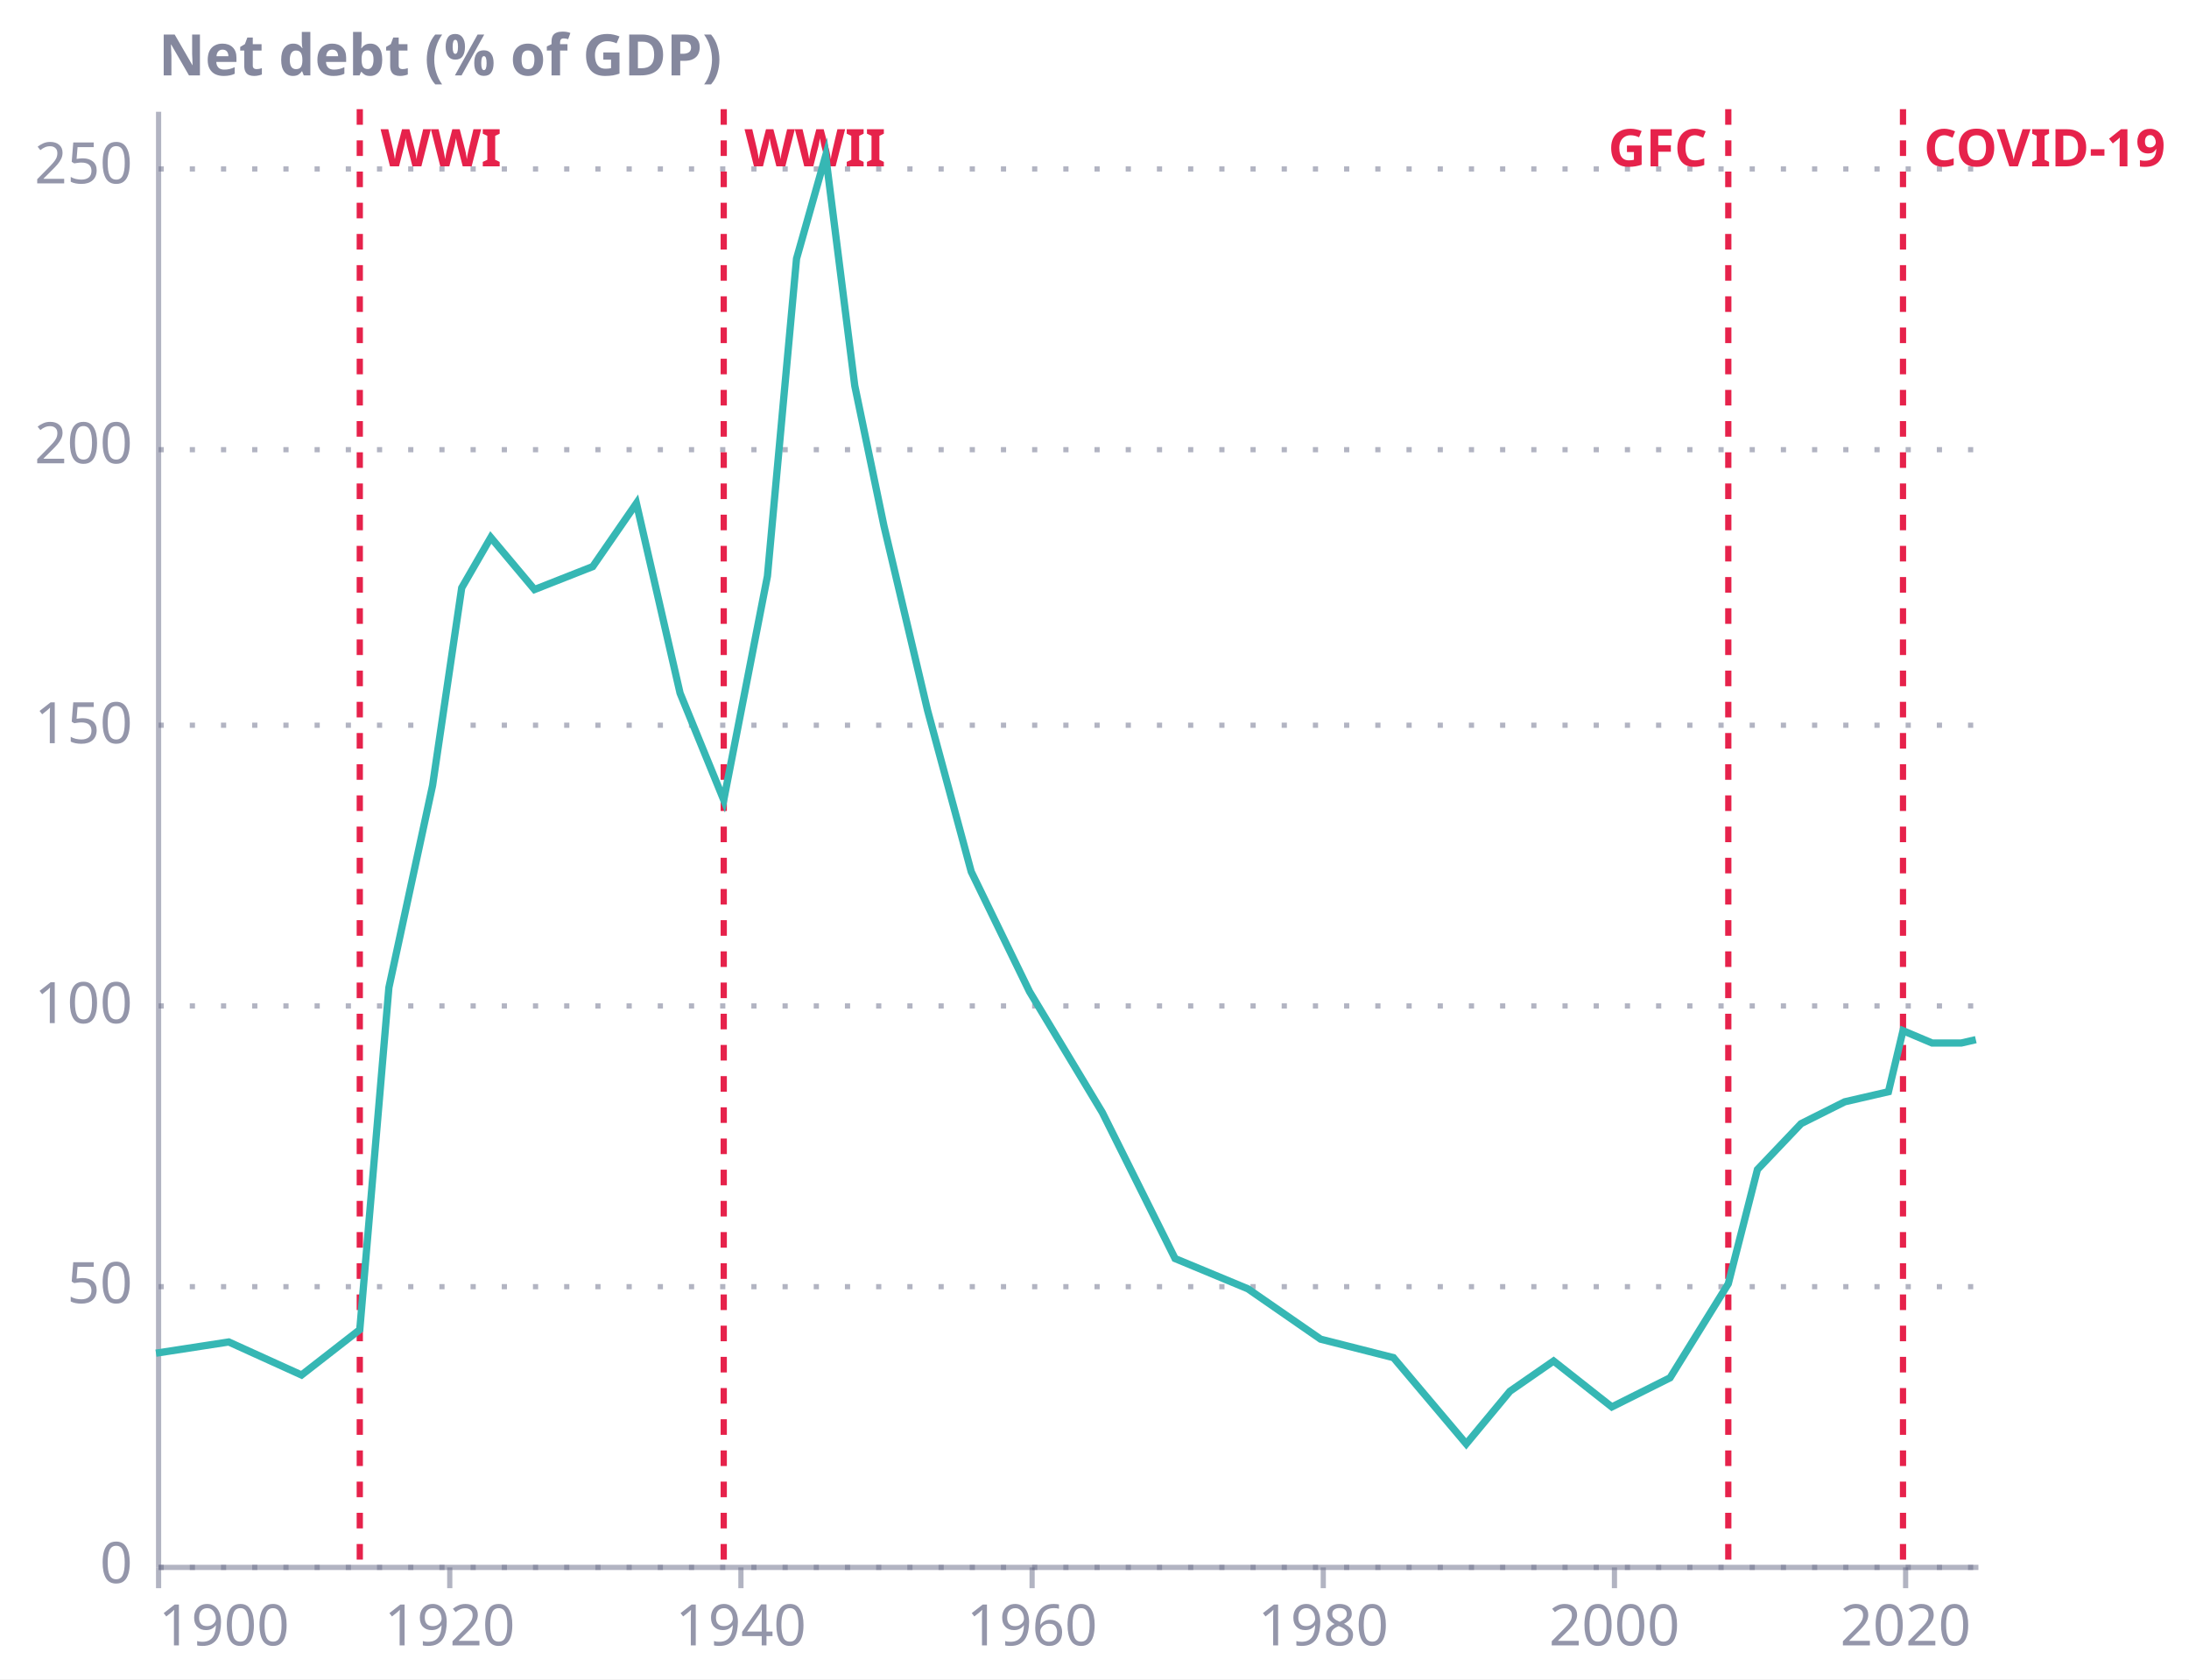
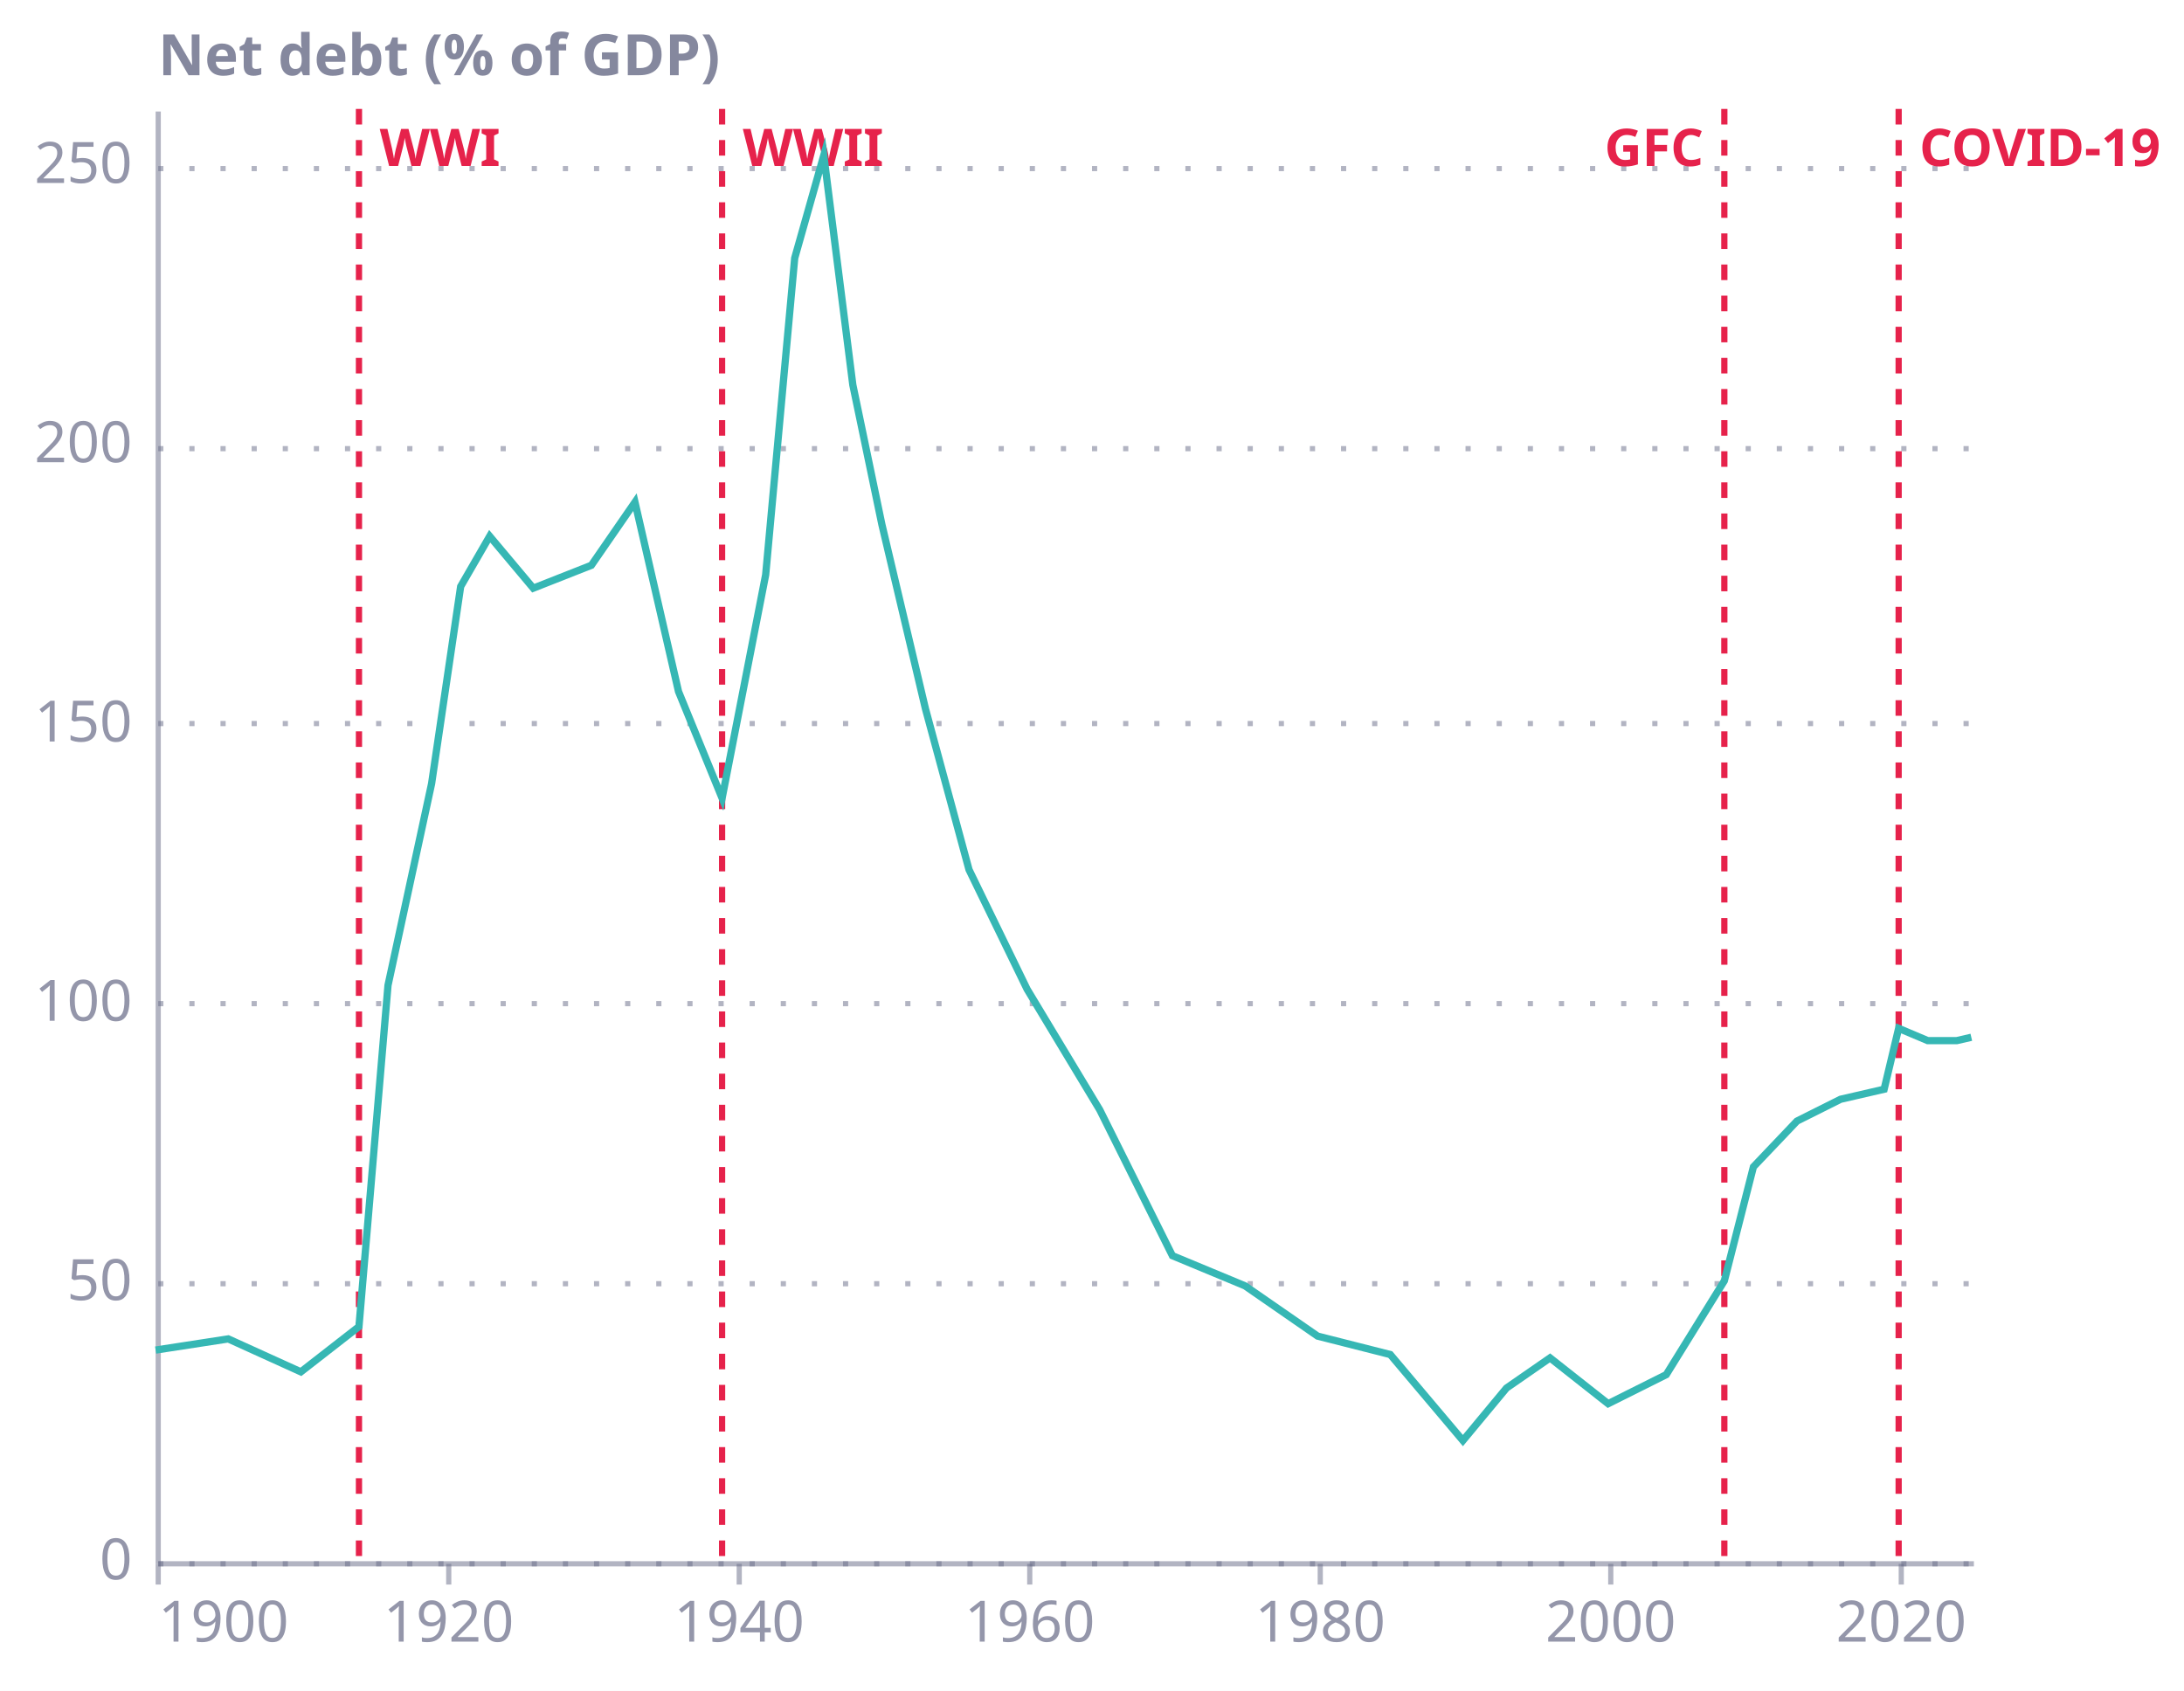
- <svg xmlns="http://www.w3.org/2000/svg" version="1.1" class="marks" width="421" height="323" viewBox="0 0 421 323">
-   <rect width="421" height="323" fill="white" />
+ <svg xmlns="http://www.w3.org/2000/svg" version="1.1" class="marks" width="421" height="326" viewBox="0 0 421 326">
+   <rect width="421" height="326" fill="white" />
  <g fill="none" stroke-miterlimit="10" transform="translate(30,21)">
    <g class="mark-group role-frame root" role="graphics-object" aria-roledescription="group mark container">
      <g transform="translate(0,0)">
        <path class="background" aria-hidden="true" d="M0.5,0.5h350v280h-350Z" />
        <g>
          <g class="mark-group role-axis" aria-hidden="true">
            <g transform="translate(0.5,0.5)">
              <path class="background" aria-hidden="true" d="M0,0h0v0h0Z" pointer-events="none" />
              <g>
                <g class="mark-rule role-axis-grid" pointer-events="none">
                  <line transform="translate(0,280)" x2="350" y2="0" stroke="#676A86" stroke-opacity="0.5" stroke-width="1" stroke-dasharray="1,5" opacity="1" />
                  <line transform="translate(0,226)" x2="350" y2="0" stroke="#676A86" stroke-opacity="0.5" stroke-width="1" stroke-dasharray="1,5" opacity="1" />
                  <line transform="translate(0,172)" x2="350" y2="0" stroke="#676A86" stroke-opacity="0.5" stroke-width="1" stroke-dasharray="1,5" opacity="1" />
                  <line transform="translate(0,118)" x2="350" y2="0" stroke="#676A86" stroke-opacity="0.5" stroke-width="1" stroke-dasharray="1,5" opacity="1" />
                  <line transform="translate(0,65)" x2="350" y2="0" stroke="#676A86" stroke-opacity="0.5" stroke-width="1" stroke-dasharray="1,5" opacity="1" />
                  <line transform="translate(0,11)" x2="350" y2="0" stroke="#676A86" stroke-opacity="0.5" stroke-width="1" stroke-dasharray="1,5" opacity="1" />
                </g>
              </g>
              <path class="foreground" aria-hidden="true" d="" pointer-events="none" display="none" />
            </g>
          </g>
          <g class="mark-group role-axis" role="graphics-symbol" aria-roledescription="axis" aria-label="X-axis for a time scale with values from 1900 to 2025">
            <g transform="translate(0.5,280.5)">
              <path class="background" aria-hidden="true" d="M0,0h0v0h0Z" pointer-events="none" />
              <g>
                <g class="mark-rule role-axis-tick" pointer-events="none">
                  <line transform="translate(0,0)" x2="0" y2="4" stroke="#676A86" stroke-opacity="0.5" stroke-width="1" opacity="1" />
                  <line transform="translate(56,0)" x2="0" y2="4" stroke="#676A86" stroke-opacity="0.5" stroke-width="1" opacity="1" />
                  <line transform="translate(112,0)" x2="0" y2="4" stroke="#676A86" stroke-opacity="0.5" stroke-width="1" opacity="1" />
                  <line transform="translate(168,0)" x2="0" y2="4" stroke="#676A86" stroke-opacity="0.5" stroke-width="1" opacity="1" />
                  <line transform="translate(224,0)" x2="0" y2="4" stroke="#676A86" stroke-opacity="0.5" stroke-width="1" opacity="1" />
                  <line transform="translate(280,0)" x2="0" y2="4" stroke="#676A86" stroke-opacity="0.5" stroke-width="1" opacity="1" />
                  <line transform="translate(336,0)" x2="0" y2="4" stroke="#676A86" stroke-opacity="0.5" stroke-width="1" opacity="1" />
                </g>
                <g class="mark-text role-axis-label" pointer-events="none">
                  <text text-anchor="start" transform="translate(0,15)" font-family="Circular Std" font-size="11px" fill="#676A86" fill-opacity="0.7" opacity="1">1900</text>
                  <text text-anchor="middle" transform="translate(55.99264,15)" font-family="Circular Std" font-size="11px" fill="#676A86" fill-opacity="0.7" opacity="1">1920</text>
                  <text text-anchor="middle" transform="translate(111.9929,15)" font-family="Circular Std" font-size="11px" fill="#676A86" fill-opacity="0.7" opacity="1">1940</text>
                  <text text-anchor="middle" transform="translate(167.9933,15)" font-family="Circular Std" font-size="11px" fill="#676A86" fill-opacity="0.7" opacity="1">1960</text>
                  <text text-anchor="middle" transform="translate(223.9936,15)" font-family="Circular Std" font-size="11px" fill="#676A86" fill-opacity="0.7" opacity="1">1980</text>
                  <text text-anchor="middle" transform="translate(279.9939,15)" font-family="Circular Std" font-size="11px" fill="#676A86" fill-opacity="0.7" opacity="1">2000</text>
                  <text text-anchor="middle" transform="translate(335.9942,15)" font-family="Circular Std" font-size="11px" fill="#676A86" fill-opacity="0.7" opacity="1">2020</text>
                </g>
                <g class="mark-rule role-axis-domain" pointer-events="none">
                  <line transform="translate(0,0)" x2="350" y2="0" stroke="#676A86" stroke-opacity="0.5" stroke-width="1" opacity="1" />
                </g>
              </g>
              <path class="foreground" aria-hidden="true" d="" pointer-events="none" display="none" />
            </g>
          </g>
          <g class="mark-group role-axis" role="graphics-symbol" aria-roledescription="axis" aria-label="Y-axis titled 'Net debt (% of GDP)' for a linear scale with values from 0 to 260">
            <g transform="translate(0.5,0.5)">
              <path class="background" aria-hidden="true" d="M0,0h0v0h0Z" pointer-events="none" />
              <g>
                <g class="mark-text role-axis-label" pointer-events="none">
                  <text text-anchor="end" transform="translate(-5,283)" font-family="Circular Std" font-size="11px" fill="#676A86" fill-opacity="0.7" opacity="1">0</text>
                  <text text-anchor="end" transform="translate(-5,229.1538)" font-family="Circular Std" font-size="11px" fill="#676A86" fill-opacity="0.7" opacity="1">50</text>
                  <text text-anchor="end" transform="translate(-5,175.3077)" font-family="Circular Std" font-size="11px" fill="#676A86" fill-opacity="0.7" opacity="1">100</text>
                  <text text-anchor="end" transform="translate(-5,121.4615)" font-family="Circular Std" font-size="11px" fill="#676A86" fill-opacity="0.7" opacity="1">150</text>
                  <text text-anchor="end" transform="translate(-5,67.61538)" font-family="Circular Std" font-size="11px" fill="#676A86" fill-opacity="0.7" opacity="1">200</text>
                  <text text-anchor="end" transform="translate(-5,13.76923)" font-family="Circular Std" font-size="11px" fill="#676A86" fill-opacity="0.7" opacity="1">250</text>
                </g>
                <g class="mark-rule role-axis-domain" pointer-events="none">
                  <line transform="translate(0,280)" x2="0" y2="-280" stroke="#676A86" stroke-opacity="0.5" stroke-width="1" opacity="1" />
                </g>
                <g class="mark-text role-axis-title" pointer-events="none">
                  <text text-anchor="start" transform="translate(0,-7)" font-family="Circular Std" font-size="11px" font-weight="bold" fill="#676A86" fill-opacity="0.8" opacity="1">Net debt (% of GDP)</text>
                </g>
              </g>
              <path class="foreground" aria-hidden="true" d="" pointer-events="none" display="none" />
            </g>
          </g>
-           <g class="mark-rule role-mark layer_0_marks" role="graphics-object" aria-roledescription="rule mark container">
+           <g class="mark-rule role-mark layer_0_marks" role="graphics-object" aria-roledescription="rule mark container" pointer-events="none">
            <line aria-label="date: Jan 01, 1914" role="graphics-symbol" aria-roledescription="rule mark" transform="translate(39.19638,0)" x2="0" y2="280" stroke="#E6224B" stroke-width="1.2" stroke-dasharray="3,3" />
            <line aria-label="date: Jan 01, 1939" role="graphics-symbol" aria-roledescription="rule mark" transform="translate(109.1948,0)" x2="0" y2="280" stroke="#E6224B" stroke-width="1.2" stroke-dasharray="3,3" />
            <line aria-label="date: Jan 01, 2008" role="graphics-symbol" aria-roledescription="rule mark" transform="translate(302.394,0)" x2="0" y2="280" stroke="#E6224B" stroke-width="1.2" stroke-dasharray="3,3" />
            <line aria-label="date: Jan 01, 2020" role="graphics-symbol" aria-roledescription="rule mark" transform="translate(335.9942,0)" x2="0" y2="280" stroke="#E6224B" stroke-width="1.2" stroke-dasharray="3,3" />
          </g>
-           <g class="mark-text role-mark layer_1_marks" role="graphics-object" aria-roledescription="text mark container">
+           <g class="mark-text role-mark layer_1_marks" role="graphics-object" aria-roledescription="text mark container" pointer-events="none">
            <text aria-label="date: Jan 01, 1914; ypx: 8; label: WWI" role="graphics-symbol" aria-roledescription="text mark" text-anchor="start" transform="translate(43.19638,11)" font-family="Circular Std" font-size="10px" font-weight="bold" fill="#E6224B">WWI</text>
            <text aria-label="date: Jan 01, 1939; ypx: 8; label: WWII" role="graphics-symbol" aria-roledescription="text mark" text-anchor="start" transform="translate(113.1948,11)" font-family="Circular Std" font-size="10px" font-weight="bold" fill="#E6224B">WWII</text>
            <text aria-label="date: Jan 01, 2020; ypx: 8; label: COVID-19" role="graphics-symbol" aria-roledescription="text mark" text-anchor="start" transform="translate(339.9942,11)" font-family="Circular Std" font-size="10px" font-weight="bold" fill="#E6224B">COVID-19</text>
          </g>
-           <g class="mark-text role-mark layer_2_marks" role="graphics-object" aria-roledescription="text mark container">
+           <g class="mark-text role-mark layer_2_marks" role="graphics-object" aria-roledescription="text mark container" pointer-events="none">
            <text aria-label="date: Jan 01, 2008; ypx: 8; label: GFC" role="graphics-symbol" aria-roledescription="text mark" text-anchor="end" transform="translate(298.394,11)" font-family="Circular Std" font-size="10px" font-weight="bold" fill="#E6224B">GFC</text>
          </g>
          <g class="mark-group role-scope layer_3_pathgroup" role="graphics-object" aria-roledescription="group mark container">
            <g transform="translate(0,0)">
              <path class="background" aria-hidden="true" d="M0,0h350v280h-350Z" />
              <g>
-                 <g class="mark-line role-mark layer_3_marks" role="graphics-object" aria-roledescription="line mark container">
+                 <g class="mark-line role-mark layer_3_marks" role="graphics-object" aria-roledescription="line mark container" pointer-events="none">
                  <path aria-label="date: 1900; Net debt (% of GDP): 37.8; series: debt" role="graphics-symbol" aria-roledescription="line mark" d="M0,239.292L13.998,237.138L27.996,243.492L39.196,234.769L44.793,168.969L53.195,130.092L58.798,92.077L64.395,82.385L72.797,92.4L83.997,87.985L92.399,75.815L100.793,112.323L109.195,132.892L117.596,89.815L123.193,28.754L128.797,8.938L134.393,53.2L139.997,80.123L148.399,115.662L156.793,146.677L167.993,169.723L181.999,192.985L195.997,221.092L209.995,226.908L223.994,236.6L237.999,240.154L251.998,256.738L260.4,246.615L268.794,240.8L279.994,249.631L291.194,244.031L302.394,225.938L307.998,203.969L316.4,195.138L324.794,190.938L333.196,189L335.994,177.262L341.598,179.631L347.194,179.631L350,178.985" stroke="#36B7B4" stroke-width="1.4" />
                </g>
              </g>
              <path class="foreground" aria-hidden="true" d="" display="none" />
            </g>
          </g>
-           <g class="mark-line role-mark layer_4_marks" role="graphics-symbol" aria-roledescription="line mark container" />
-           <g class="mark-line role-mark layer_5_marks" role="graphics-symbol" aria-roledescription="line mark container" />
+           <g class="mark-line role-mark layer_4_marks" role="graphics-symbol" aria-roledescription="line mark container" pointer-events="none" />
+           <g class="mark-line role-mark layer_5_marks" role="graphics-symbol" aria-roledescription="line mark container" pointer-events="none" />
+           <g class="mark-rect role-mark view_bba0a5c25b025d01_6_marks" role="graphics-object" aria-roledescription="rect mark container">
+             <path aria-label="cell0: Jan 01, 1900; cell1: Jul 03, 1902; Year: 1900; Net debt (% of GDP): 37.8" role="graphics-symbol" aria-roledescription="rect mark" d="M0,0h6.999v300h-6.999Z" fill="#d6d4d4" opacity="0" />
+             <path aria-label="cell0: Jul 03, 1902; cell1: Jul 03, 1907; Year: 1905; Net debt (% of GDP): 39.8" role="graphics-symbol" aria-roledescription="rect mark" d="M6.999,0h13.998v300h-13.998Z" fill="#d6d4d4" opacity="0" />
+             <path aria-label="cell0: Jul 03, 1907; cell1: Jan 01, 1912; Year: 1910; Net debt (% of GDP): 33.9" role="graphics-symbol" aria-roledescription="rect mark" d="M20.997,0h12.599v300h-12.599Z" fill="#d6d4d4" opacity="0" />
+             <path aria-label="cell0: Jan 01, 1912; cell1: Jan 01, 1915; Year: 1914; Net debt (% of GDP): 42.0" role="graphics-symbol" aria-roledescription="rect mark" d="M33.596,0h8.398v300h-8.398Z" fill="#d6d4d4" opacity="0" />
+             <path aria-label="cell0: Jan 01, 1915; cell1: Jul 02, 1917; Year: 1916; Net debt (% of GDP): 103.1" role="graphics-symbol" aria-roledescription="rect mark" d="M41.994,0h6.999v300h-6.999Z" fill="#d6d4d4" opacity="0" />
+             <path aria-label="cell0: Jul 02, 1917; cell1: Jan 01, 1920; Year: 1919; Net debt (% of GDP): 139.2" role="graphics-symbol" aria-roledescription="rect mark" d="M48.993,0h7.003v300h-7.003Z" fill="#d6d4d4" opacity="0" />
+             <path aria-label="cell0: Jan 01, 1920; cell1: Jan 01, 1922; Year: 1921; Net debt (% of GDP): 174.5" role="graphics-symbol" aria-roledescription="rect mark" d="M55.996,0h5.6v300h-5.6Z" fill="#d6d4d4" opacity="0" />
+             <path aria-label="cell0: Jan 01, 1922; cell1: Jul 02, 1924; Year: 1923; Net debt (% of GDP): 183.5" role="graphics-symbol" aria-roledescription="rect mark" d="M61.597,0h6.999v300h-6.999Z" fill="#d6d4d4" opacity="0" />
+             <path aria-label="cell0: Jul 02, 1924; cell1: Jan 01, 1928; Year: 1926; Net debt (% of GDP): 174.2" role="graphics-symbol" aria-roledescription="rect mark" d="M68.595,0h9.801v300h-9.801Z" fill="#d6d4d4" opacity="0" />
+             <path aria-label="cell0: Jan 01, 1928; cell1: Jul 03, 1931; Year: 1930; Net debt (% of GDP): 178.3" role="graphics-symbol" aria-roledescription="rect mark" d="M78.397,0h9.801v300h-9.801Z" fill="#d6d4d4" opacity="0" />
+             <path aria-label="cell0: Jul 03, 1931; cell1: Jul 02, 1934; Year: 1933; Net debt (% of GDP): 189.6" role="graphics-symbol" aria-roledescription="rect mark" d="M88.197,0h8.398v300h-8.398Z" fill="#d6d4d4" opacity="0" />
+             <path aria-label="cell0: Jul 02, 1934; cell1: Jul 02, 1937; Year: 1936; Net debt (% of GDP): 155.7" role="graphics-symbol" aria-roledescription="rect mark" d="M96.595,0h8.398v300h-8.398Z" fill="#d6d4d4" opacity="0" />
+             <path aria-label="cell0: Jul 02, 1937; cell1: Jul 02, 1940; Year: 1939; Net debt (% of GDP): 136.6" role="graphics-symbol" aria-roledescription="rect mark" d="M104.994,0h8.402v300h-8.402Z" fill="#d6d4d4" opacity="0" />
+             <path aria-label="cell0: Jul 02, 1940; cell1: Jan 01, 1943; Year: 1942; Net debt (% of GDP): 176.6" role="graphics-symbol" aria-roledescription="rect mark" d="M113.396,0h6.999v300h-6.999Z" fill="#d6d4d4" opacity="0" />
+             <path aria-label="cell0: Jan 01, 1943; cell1: Dec 31, 1944; Year: 1944; Net debt (% of GDP): 233.3" role="graphics-symbol" aria-roledescription="rect mark" d="M120.395,0h5.6v300h-5.6Z" fill="#d6d4d4" opacity="0" />
+             <path aria-label="cell0: Dec 31, 1944; cell1: Jan 01, 1947; Year: 1946; Net debt (% of GDP): 251.7" role="graphics-symbol" aria-roledescription="rect mark" d="M125.995,0h5.6v300h-5.6Z" fill="#d6d4d4" opacity="0" />
+             <path aria-label="cell0: Jan 01, 1947; cell1: Dec 31, 1948; Year: 1948; Net debt (% of GDP): 210.6" role="graphics-symbol" aria-roledescription="rect mark" d="M131.595,0h5.6v300h-5.6Z" fill="#d6d4d4" opacity="0" />
+             <path aria-label="cell0: Dec 31, 1948; cell1: Jul 03, 1951; Year: 1950; Net debt (% of GDP): 185.6" role="graphics-symbol" aria-roledescription="rect mark" d="M137.195,0h7.003v300h-7.003Z" fill="#d6d4d4" opacity="0" />
+             <path aria-label="cell0: Jul 03, 1951; cell1: Jul 02, 1954; Year: 1953; Net debt (% of GDP): 152.6" role="graphics-symbol" aria-roledescription="rect mark" d="M144.198,0h8.398v300h-8.398Z" fill="#d6d4d4" opacity="0" />
+             <path aria-label="cell0: Jul 02, 1954; cell1: Dec 31, 1957; Year: 1956; Net debt (% of GDP): 123.8" role="graphics-symbol" aria-roledescription="rect mark" d="M152.596,0h9.797v300h-9.797Z" fill="#d6d4d4" opacity="0" />
+             <path aria-label="cell0: Dec 31, 1957; cell1: Jul 02, 1962; Year: 1960; Net debt (% of GDP): 102.4" role="graphics-symbol" aria-roledescription="rect mark" d="M162.393,0h12.603v300h-12.603Z" fill="#d6d4d4" opacity="0" />
+             <path aria-label="cell0: Jul 02, 1962; cell1: Jul 03, 1967; Year: 1965; Net debt (% of GDP): 80.8" role="graphics-symbol" aria-roledescription="rect mark" d="M174.996,0h14.002v300h-14.002Z" fill="#d6d4d4" opacity="0" />
+             <path aria-label="cell0: Jul 03, 1967; cell1: Jul 02, 1972; Year: 1970; Net debt (% of GDP): 54.7" role="graphics-symbol" aria-roledescription="rect mark" d="M188.998,0h13.998v300h-13.998Z" fill="#d6d4d4" opacity="0" />
+             <path aria-label="cell0: Jul 02, 1972; cell1: Jul 02, 1977; Year: 1975; Net debt (% of GDP): 49.3" role="graphics-symbol" aria-roledescription="rect mark" d="M202.996,0h13.998v300h-13.998Z" fill="#d6d4d4" opacity="0" />
+             <path aria-label="cell0: Jul 02, 1977; cell1: Jul 02, 1982; Year: 1980; Net debt (% of GDP): 40.3" role="graphics-symbol" aria-roledescription="rect mark" d="M216.994,0h14.002v300h-14.002Z" fill="#d6d4d4" opacity="0" />
+             <path aria-label="cell0: Jul 02, 1982; cell1: Jul 03, 1987; Year: 1985; Net debt (% of GDP): 37.0" role="graphics-symbol" aria-roledescription="rect mark" d="M230.996,0h14.002v300h-14.002Z" fill="#d6d4d4" opacity="0" />
+             <path aria-label="cell0: Jul 03, 1987; cell1: Jul 03, 1991; Year: 1990; Net debt (% of GDP): 21.6" role="graphics-symbol" aria-roledescription="rect mark" d="M244.998,0h11.2v300h-11.2Z" fill="#d6d4d4" opacity="0" />
+             <path aria-label="cell0: Jul 03, 1991; cell1: Jul 02, 1994; Year: 1993; Net debt (% of GDP): 31.0" role="graphics-symbol" aria-roledescription="rect mark" d="M256.198,0h8.398v300h-8.398Z" fill="#d6d4d4" opacity="0" />
+             <path aria-label="cell0: Jul 02, 1994; cell1: Dec 31, 1997; Year: 1996; Net debt (% of GDP): 36.4" role="graphics-symbol" aria-roledescription="rect mark" d="M264.596,0h9.797v300h-9.797Z" fill="#d6d4d4" opacity="0" />
+             <path aria-label="cell0: Dec 31, 1997; cell1: Dec 31, 2001; Year: 2000; Net debt (% of GDP): 28.2" role="graphics-symbol" aria-roledescription="rect mark" d="M274.394,0h11.2v300h-11.2Z" fill="#d6d4d4" opacity="0" />
+             <path aria-label="cell0: Dec 31, 2001; cell1: Dec 31, 2005; Year: 2004; Net debt (% of GDP): 33.4" role="graphics-symbol" aria-roledescription="rect mark" d="M285.594,0h11.2v300h-11.2Z" fill="#d6d4d4" opacity="0" />
+             <path aria-label="cell0: Dec 31, 2005; cell1: Dec 31, 2008; Year: 2008; Net debt (% of GDP): 50.2" role="graphics-symbol" aria-roledescription="rect mark" d="M296.794,0h8.402v300h-8.402Z" fill="#d6d4d4" opacity="0" />
+             <path aria-label="cell0: Dec 31, 2008; cell1: Jul 03, 2011; Year: 2010; Net debt (% of GDP): 70.6" role="graphics-symbol" aria-roledescription="rect mark" d="M305.196,0h7.003v300h-7.003Z" fill="#d6d4d4" opacity="0" />
+             <path aria-label="cell0: Jul 03, 2011; cell1: Jul 02, 2014; Year: 2013; Net debt (% of GDP): 78.8" role="graphics-symbol" aria-roledescription="rect mark" d="M312.199,0h8.398v300h-8.398Z" fill="#d6d4d4" opacity="0" />
+             <path aria-label="cell0: Jul 02, 2014; cell1: Jul 02, 2017; Year: 2016; Net debt (% of GDP): 82.7" role="graphics-symbol" aria-roledescription="rect mark" d="M320.597,0h8.398v300h-8.398Z" fill="#d6d4d4" opacity="0" />
+             <path aria-label="cell0: Jul 02, 2017; cell1: Jul 02, 2019; Year: 2019; Net debt (% of GDP): 84.5" role="graphics-symbol" aria-roledescription="rect mark" d="M328.995,0h5.6v300h-5.6Z" fill="#d6d4d4" opacity="0" />
+             <path aria-label="cell0: Jul 02, 2019; cell1: Dec 31, 2020; Year: 2020; Net debt (% of GDP): 95.4" role="graphics-symbol" aria-roledescription="rect mark" d="M334.595,0h4.201v300h-4.201Z" fill="#d6d4d4" opacity="0" />
+             <path aria-label="cell0: Dec 31, 2020; cell1: Jan 01, 2023; Year: 2022; Net debt (% of GDP): 93.2" role="graphics-symbol" aria-roledescription="rect mark" d="M338.796,0h5.6v300h-5.6Z" fill="#d6d4d4" opacity="0" />
+             <path aria-label="cell0: Jan 01, 2023; cell1: Jul 02, 2024; Year: 2024; Net debt (% of GDP): 93.2" role="graphics-symbol" aria-roledescription="rect mark" d="M344.396,0h4.201v300h-4.201Z" fill="#d6d4d4" opacity="0" />
+             <path aria-label="cell0: Jul 02, 2024; cell1: Jan 01, 2025; Year: 2025; Net debt (% of GDP): 93.8" role="graphics-symbol" aria-roledescription="rect mark" d="M348.597,0h1.403v300h-1.403Z" fill="#d6d4d4" opacity="0" />
+           </g>
+           <g class="mark-rect role-mark view_7334a02c1b5e0d39_7_marks" role="graphics-symbol" aria-roledescription="rect mark container" />
+           <g class="mark-rule role-mark layer_8_marks" role="graphics-symbol" aria-roledescription="rule mark container" pointer-events="none" />
+           <g class="mark-symbol role-mark layer_9_marks" role="graphics-symbol" aria-roledescription="symbol mark container" pointer-events="none" />
+           <g class="mark-symbol role-mark layer_10_marks" role="graphics-symbol" aria-roledescription="symbol mark container" pointer-events="none" />
+           <g class="mark-symbol role-mark layer_11_marks" role="graphics-symbol" aria-roledescription="symbol mark container" pointer-events="none" />
        </g>
        <path class="foreground" aria-hidden="true" d="" display="none" />
      </g>
    </g>
  </g>
</svg>
